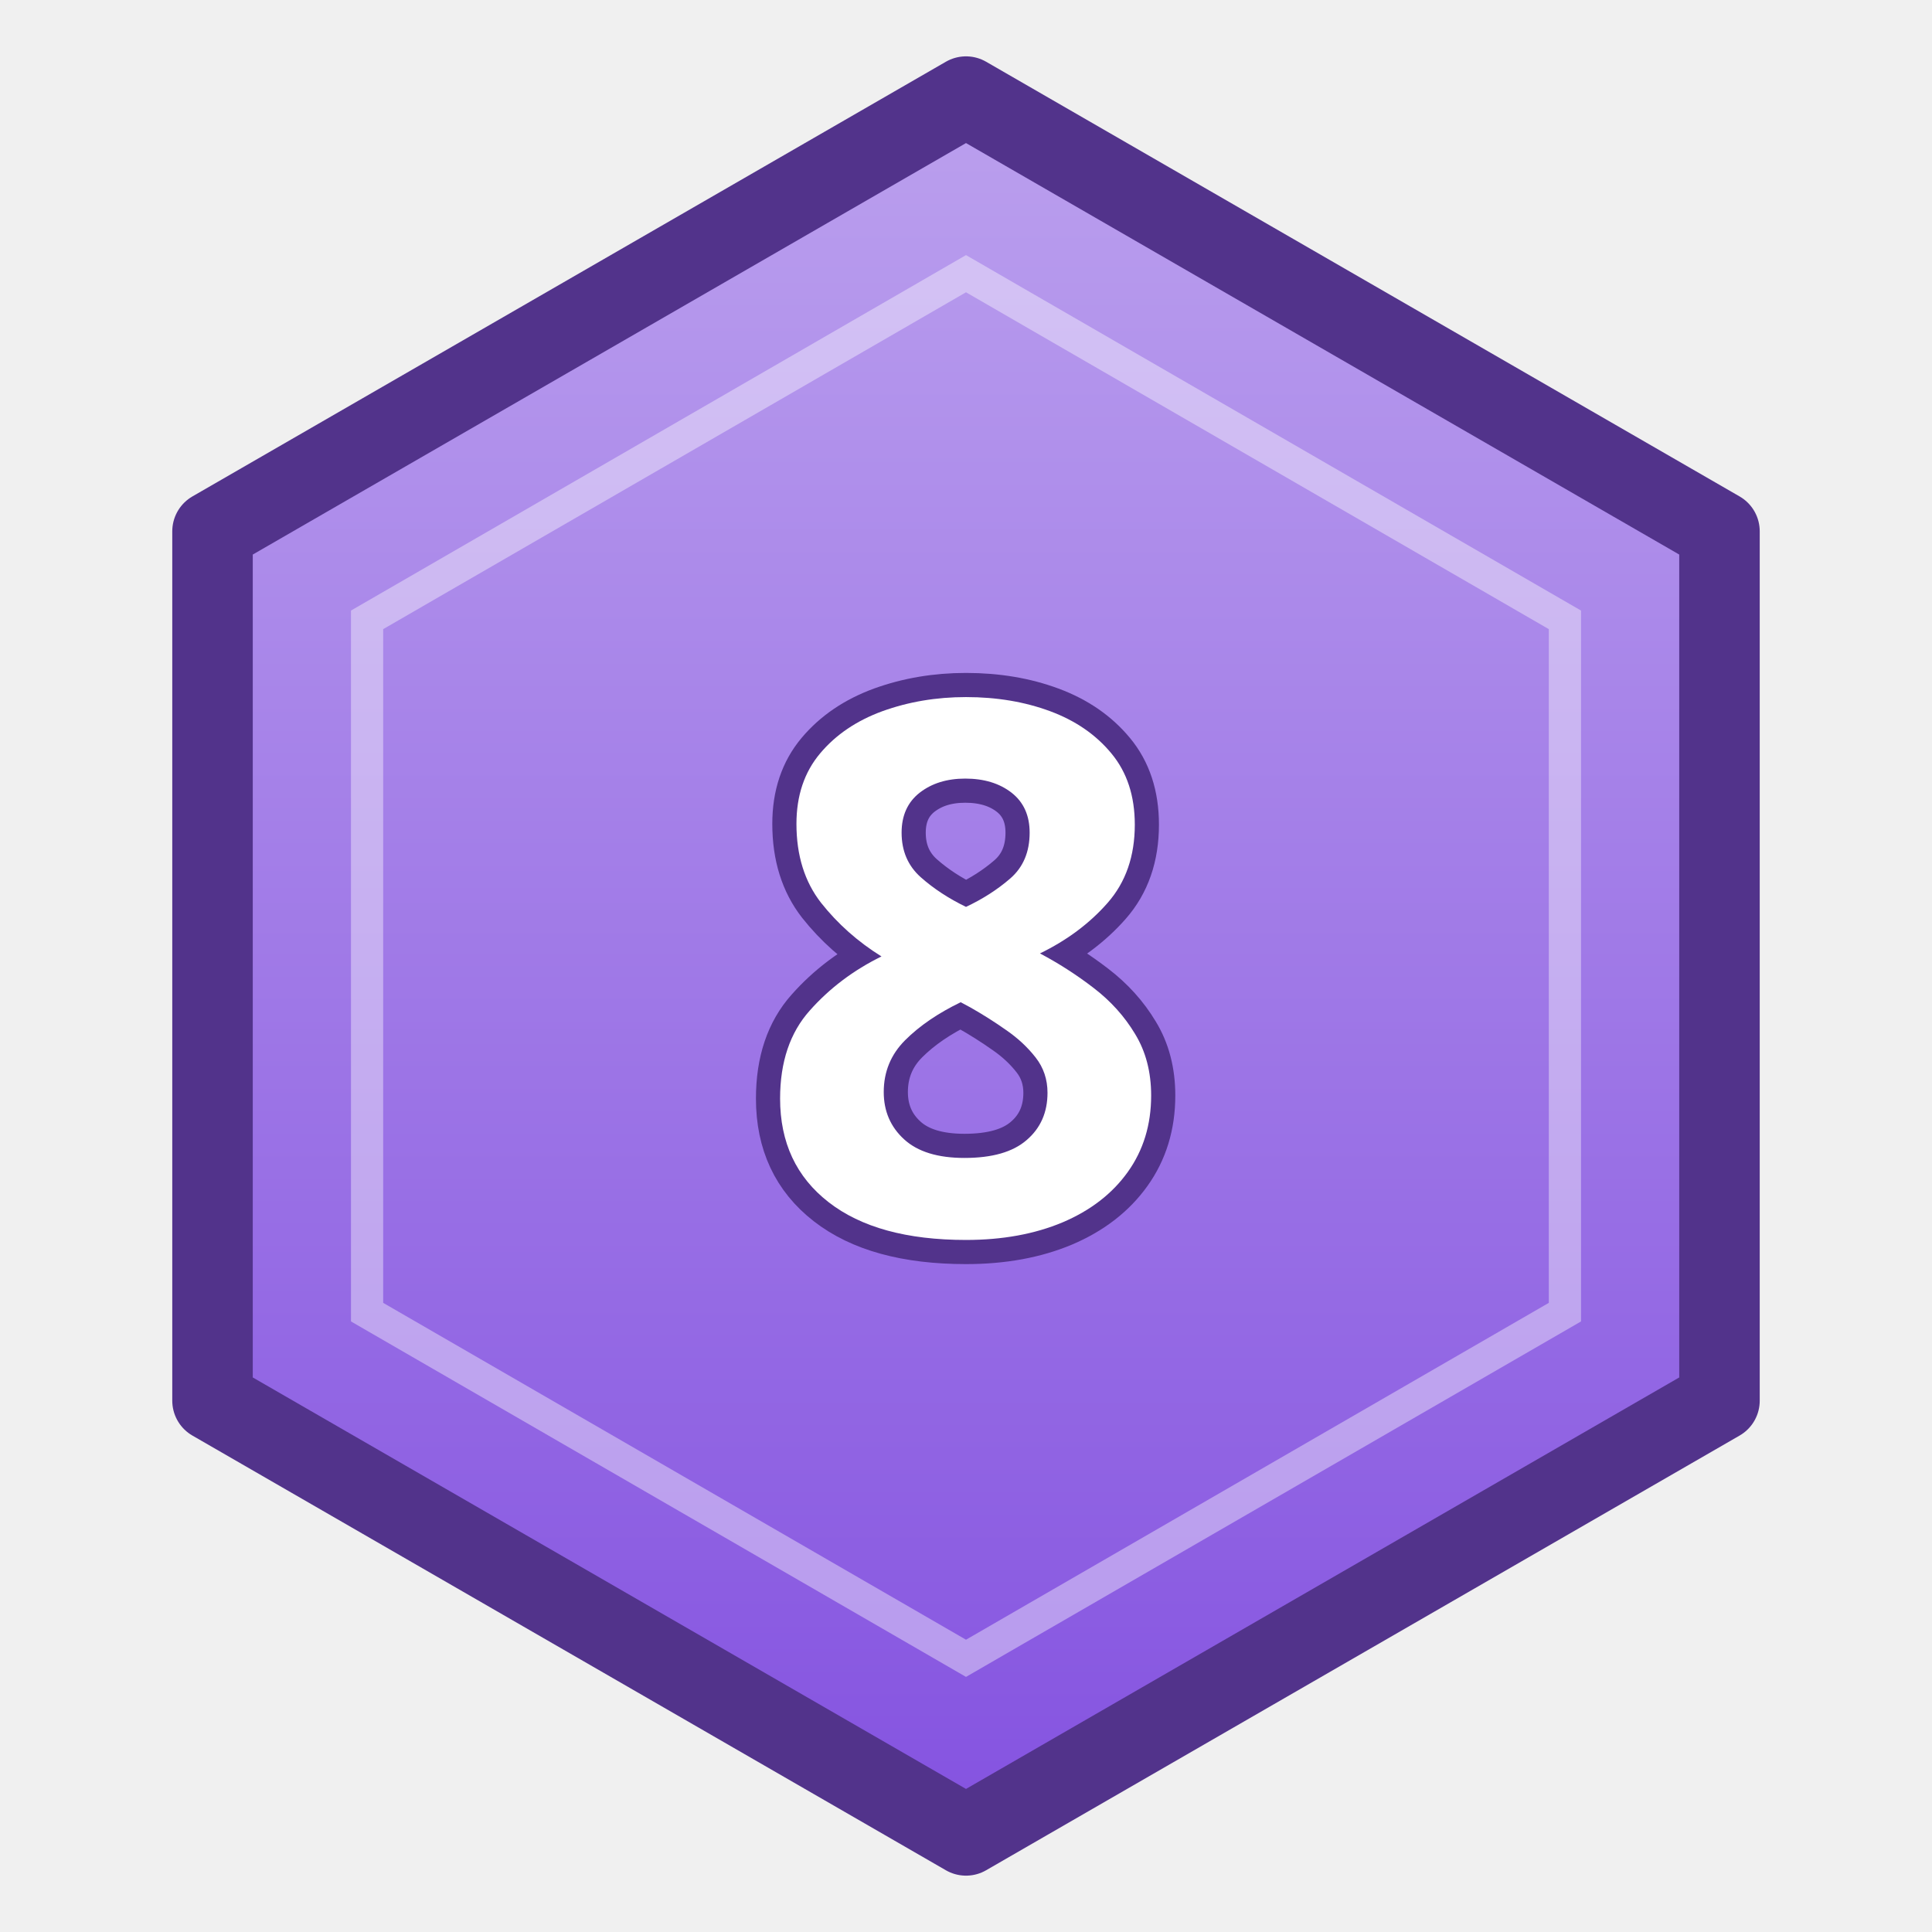
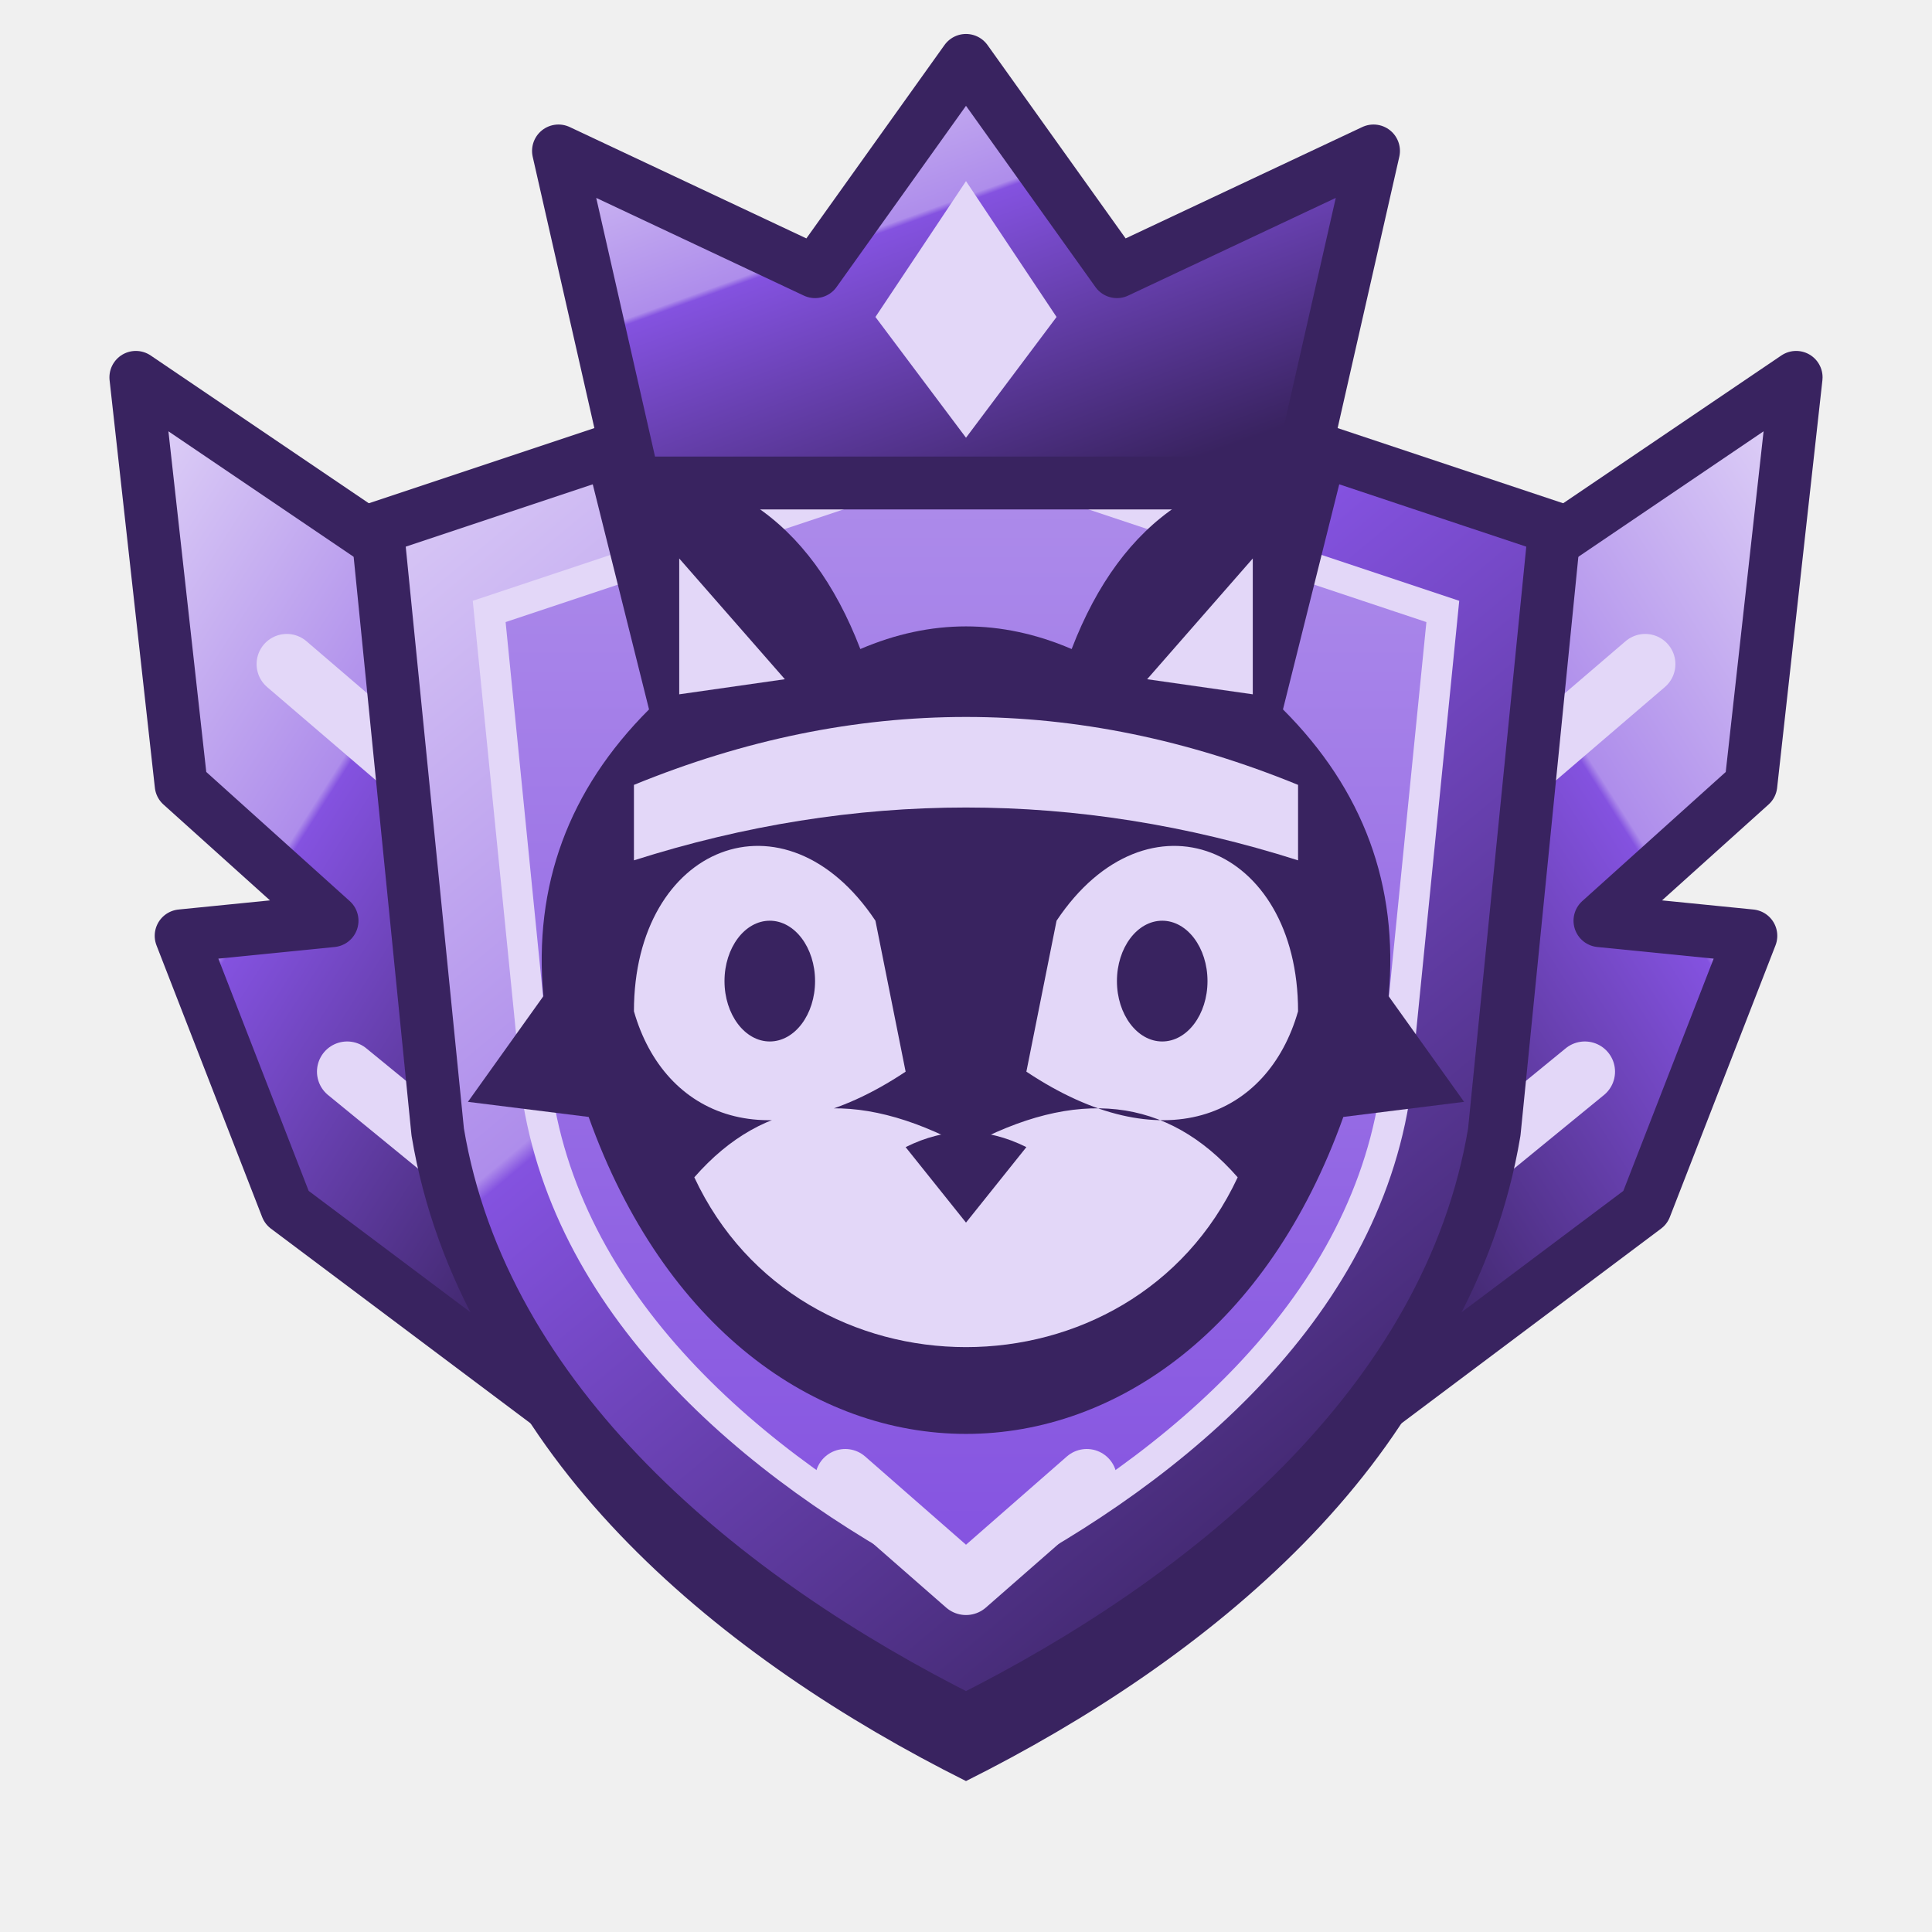
- <svg xmlns="http://www.w3.org/2000/svg" viewBox="0 0 120 120" role="img" aria-label="Master rank emblem">
+ <svg xmlns="http://www.w3.org/2000/svg" viewBox="0 0 128 128" role="img" aria-label="Master rank emblem">
  <defs>
-     <linearGradient id="fill" x1="0" y1="0" x2="0" y2="1">
-       <stop offset="0" stop-color="#bba0ee" />
+     <linearGradient id="metal" x1="0" y1="0" x2=".7" y2="1">
+       <stop stop-color="#e3d7f8" />
+       <stop offset=".45" stop-color="#ae8deb" />
+       <stop offset=".46" stop-color="#8452E0" />
+       <stop offset="1" stop-color="#392360" />
+     </linearGradient>
+     <linearGradient id="enamel" x2="0" y2="1">
+       <stop stop-color="#ae8deb" />
      <stop offset="1" stop-color="#8452E0" />
    </linearGradient>
  </defs>
-   <polygon points="60.0,6.0 106.8,33.0 106.8,87.0 60.0,114.0 13.2,87.0 13.2,33.0" fill="url(#fill)" stroke="#52338b" stroke-width="5" stroke-linejoin="round" />
-   <polygon points="60.0,17.0 97.2,38.5 97.2,81.5 60.0,103.0 22.8,81.5 22.8,38.5" fill="none" stroke="#ffffff" stroke-opacity=".4" stroke-width="2" />
-   <text x="60" y="76.56" text-anchor="middle" font-family="Archivo, system-ui, sans-serif" font-size="46" font-weight="800" fill="#ffffff" stroke="#52338b" stroke-width="3" paint-order="stroke">8</text>
+   <path d="M40 46 9 25l3 27 10 9-10 1 7 18 20 15Z" fill="url(#metal)" stroke="#392360" stroke-width="3.5" stroke-linejoin="round" />
+   <path d="m19 44 14 12m-10 15 11 9" stroke="#e3d7f8" stroke-width="4" stroke-linecap="round" />
+   <g transform="translate(128 0) scale(-1 1)">
+     <path d="M40 46 9 25l3 27 10 9-10 1 7 18 20 15Z" fill="url(#metal)" stroke="#392360" stroke-width="3.5" stroke-linejoin="round" />
+     <path d="m19 44 14 12m-10 15 11 9" stroke="#e3d7f8" stroke-width="4" stroke-linecap="round" />
+   </g>
+   <path d="M64 22 103 35 99 75c-3 18-19 31-35 39-16-8-32-21-35-39l-4-40Z" fill="#392360" transform="translate(0 4)" />
+   <path d="M64 22 103 35 99 75c-3 18-19 31-35 39-16-8-32-21-35-39l-4-40Z" fill="url(#metal)" stroke="#392360" stroke-width="3.5" stroke-linejoin="round" />
+   <path d="M64 22 103 35 99 75c-3 18-19 31-35 39-16-8-32-21-35-39l-4-40Z" transform="translate(64 64) scale(.81) translate(-64 -64)" fill="url(#enamel)" stroke="#e3d7f8" stroke-width="2.5" />
+   <g transform="translate(0 -8)">
+     <path d="M43 55 39 39q13-1 18 12 7-3 14 0 5-13 18-12l-4 16q8 8 7 19l5 7-8 1c-5 14-15 21-25 21S44 96 39 82l-8-1 5-7q-1-11 7-19Z" fill="#392360" />
+     <path d="m45 45 7 8-7 1Zm38 0-7 8 7 1Z" fill="#e3d7f8" />
+     <path d="M42 60q22-9 44 0v5q-22-7-44 0Z" fill="#e3d7f8" />
+     <path d="M42 75c0-11 10-15 16-6l2 10c-9 6-16 3-18-4Zm44 0c0-11-10-15-16-6l-2 10c9 6 16 3 18-4ZM46 86q7-8 18-2 11-6 18 2c-7 15-29 15-36 0Z" fill="#e3d7f8" />
+     <ellipse cx="51" cy="73" rx="3" ry="4" fill="#392360" />
+     <ellipse cx="77" cy="73" rx="3" ry="4" fill="#392360" />
+     <path d="M60 84q4-2 8 0l-4 5Z" fill="#392360" />
+   </g>
+   <path d="m56 98 8 7 8-7" fill="none" stroke="#e3d7f8" stroke-width="4" stroke-linecap="round" stroke-linejoin="round" />
+   <path d="m42 32-5-22 17 8L64 4l10 14 17-8-5 22Z" fill="url(#metal)" stroke="#392360" stroke-width="3.5" stroke-linejoin="round" />
+   <path d="m64 12 6 9-6 8-6-8Z" fill="#e3d7f8" />
</svg>
